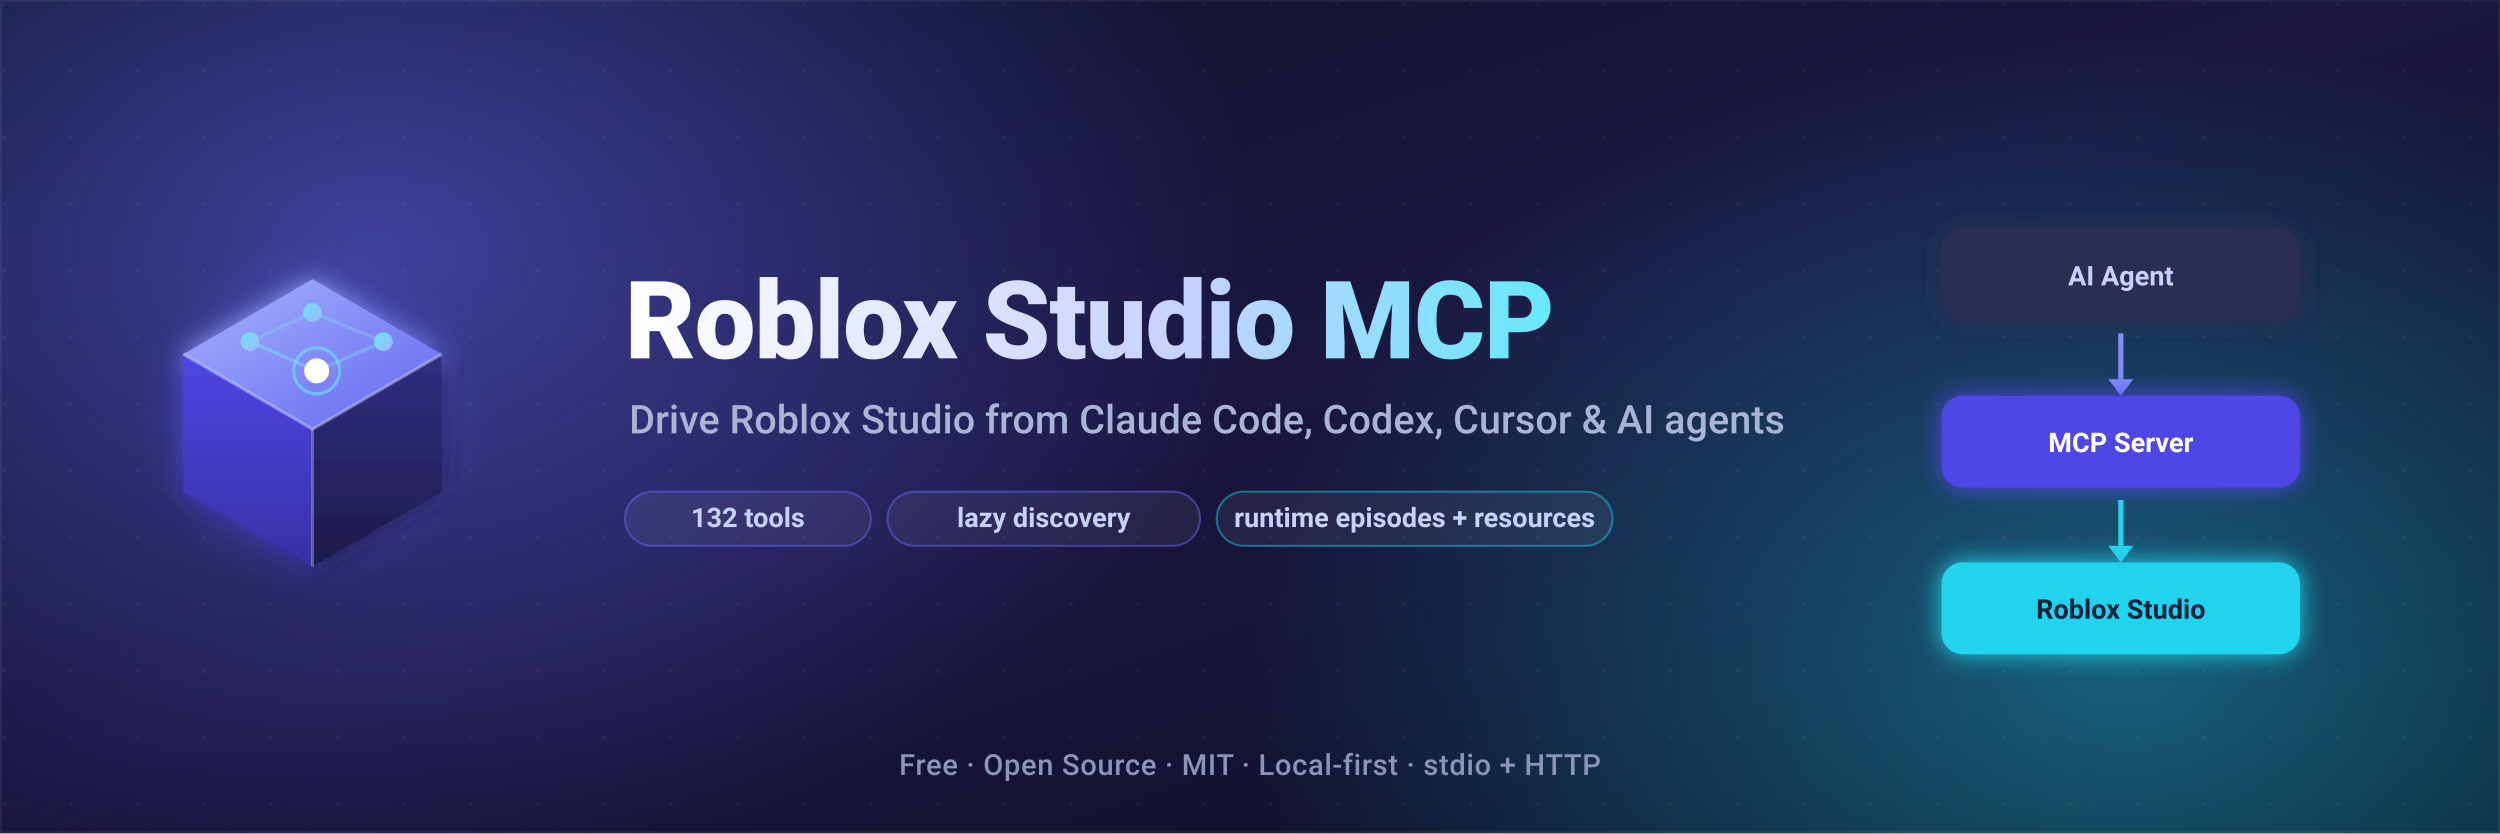
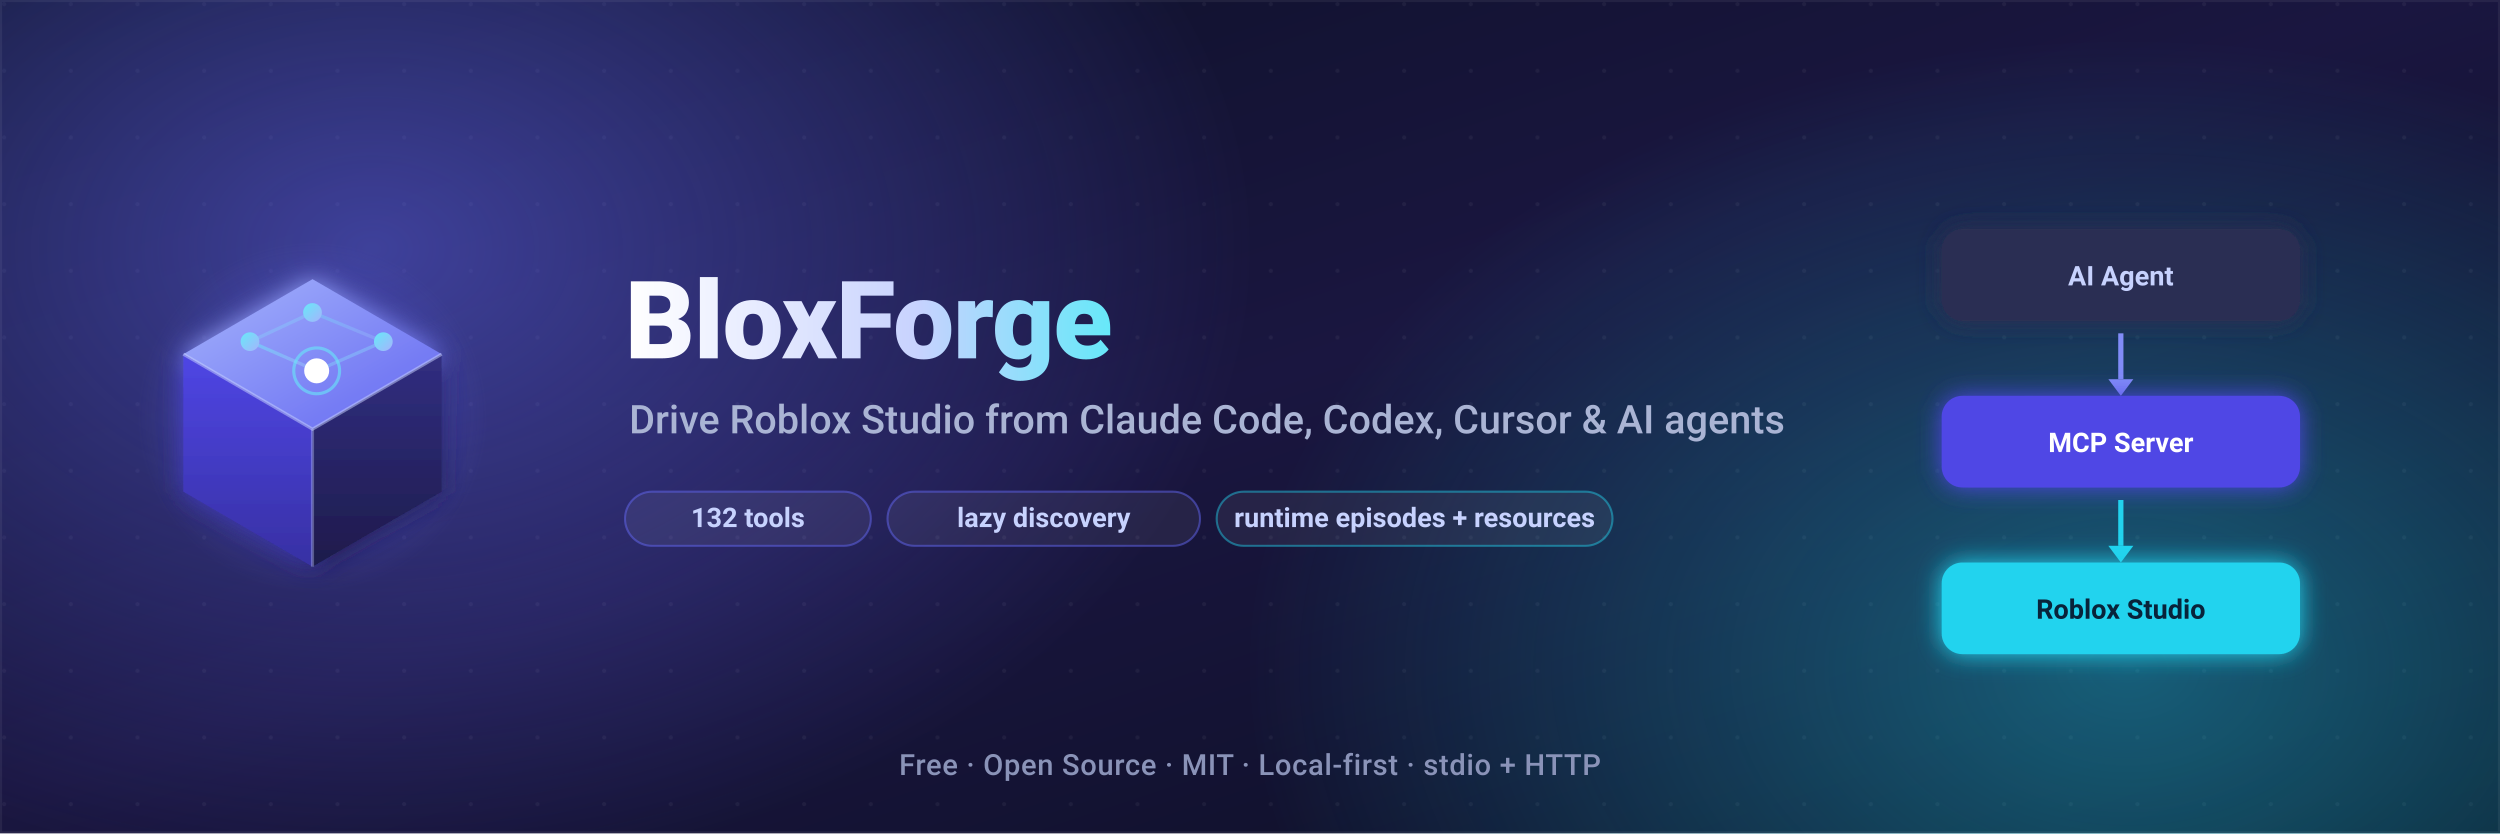
<svg xmlns="http://www.w3.org/2000/svg" viewBox="0 0 1200 400" width="1200" height="400" font-family="system-ui, -apple-system, Segoe UI, Roboto, sans-serif">
  <defs>
    <linearGradient id="bg" x1="0%" y1="0%" x2="100%" y2="100%">
      <stop offset="0%" stop-color="#0b1024" />
      <stop offset="48%" stop-color="#1a1640" />
      <stop offset="100%" stop-color="#0a0e20" />
    </linearGradient>
    <radialGradient id="glowIndigo" cx="50%" cy="50%" r="50%">
      <stop offset="0%" stop-color="#6366f1" stop-opacity="0.55" />
      <stop offset="100%" stop-color="#6366f1" stop-opacity="0" />
    </radialGradient>
    <radialGradient id="glowCyan" cx="50%" cy="50%" r="50%">
      <stop offset="0%" stop-color="#22d3ee" stop-opacity="0.40" />
      <stop offset="100%" stop-color="#22d3ee" stop-opacity="0" />
    </radialGradient>
    <linearGradient id="cubeTop" x1="0%" y1="0%" x2="100%" y2="100%">
      <stop offset="0%" stop-color="#a5b4fc" />
      <stop offset="100%" stop-color="#6366f1" />
    </linearGradient>
    <linearGradient id="cubeLeft" x1="0%" y1="0%" x2="0%" y2="100%">
      <stop offset="0%" stop-color="#4f46e5" />
      <stop offset="100%" stop-color="#3730a3" />
    </linearGradient>
    <linearGradient id="cubeRight" x1="0%" y1="0%" x2="0%" y2="100%">
      <stop offset="0%" stop-color="#312e81" />
      <stop offset="100%" stop-color="#1e1b4b" />
    </linearGradient>
    <linearGradient id="title" x1="0%" y1="0%" x2="100%" y2="0%">
      <stop offset="0%" stop-color="#ffffff" />
      <stop offset="60%" stop-color="#c7d2fe" />
      <stop offset="100%" stop-color="#67e8f9" />
    </linearGradient>
    <linearGradient id="node" x1="0%" y1="0%" x2="100%" y2="100%">
      <stop offset="0%" stop-color="#67e8f9" />
      <stop offset="100%" stop-color="#a5b4fc" />
    </linearGradient>
    <filter id="soft" x="-60%" y="-60%" width="220%" height="220%">
      <feGaussianBlur stdDeviation="6" result="b" />
      <feMerge>
        <feMergeNode in="b" />
        <feMergeNode in="SourceGraphic" />
      </feMerge>
    </filter>
    <pattern id="dots" width="32" height="32" patternUnits="userSpaceOnUse">
      <circle cx="2" cy="2" r="1" fill="#ffffff" opacity="0.05" />
    </pattern>
  </defs>
  <rect width="1200" height="400" fill="url(#bg)" />
  <rect width="1200" height="400" fill="url(#dots)" />
  <ellipse cx="180" cy="120" rx="420" ry="300" fill="url(#glowIndigo)" />
  <ellipse cx="1020" cy="320" rx="420" ry="300" fill="url(#glowCyan)" />
  <rect width="1200" height="400" fill="none" stroke="#ffffff" stroke-opacity="0.06" stroke-width="2" />
  <g transform="translate(150,200)">
    <circle cx="0" cy="0" r="84" fill="url(#glowIndigo)" opacity="0.9" />
    <g filter="url(#soft)">
      <polygon points="0,-66 62,-30 0,6 -62,-30" fill="url(#cubeTop)" />
      <polygon points="-62,-30 0,6 0,72 -62,36" fill="url(#cubeLeft)" />
      <polygon points="62,-30 0,6 0,72 62,36" fill="url(#cubeRight)" />
    </g>
    <polyline points="-62,-30 0,6 62,-30" fill="none" stroke="#c7d2fe" stroke-width="1.5" opacity="0.5" />
    <line x1="0" y1="6" x2="0" y2="72" stroke="#c7d2fe" stroke-width="1.5" opacity="0.35" />
    <g>
      <line x1="-30" y1="-36" x2="2" y2="-22" stroke="url(#node)" stroke-width="1.6" opacity="0.55" />
      <line x1="2" y1="-22" x2="34" y2="-36" stroke="url(#node)" stroke-width="1.6" opacity="0.45" />
      <line x1="-30" y1="-36" x2="0" y2="-50" stroke="url(#node)" stroke-width="1.6" opacity="0.4" />
      <line x1="34" y1="-36" x2="0" y2="-50" stroke="url(#node)" stroke-width="1.6" opacity="0.35" />
      <circle cx="0" cy="-50" r="4.5" fill="url(#node)" />
      <circle cx="-30" cy="-36" r="4.5" fill="url(#node)" />
      <circle cx="34" cy="-36" r="4.5" fill="url(#node)" />
      <circle cx="2" cy="-22" r="6" fill="#ffffff" />
      <circle cx="2" cy="-22" r="11" fill="none" stroke="#67e8f9" stroke-width="1.5" opacity="0.6" />
    </g>
  </g>
-   <text x="300" y="172" font-size="52" font-weight="800" fill="url(#title)" letter-spacing="-0.5">Roblox Studio MCP</text>
+   <text x="300" y="172" font-size="52" font-weight="800" fill="url(#title)" letter-spacing="-0.5">BloxForge</text>
  <text x="302" y="208" font-size="19" font-weight="500" fill="#aab4d4">Drive Roblox Studio from Claude Code, Codex, Cursor &amp; AI agents</text>
  <g font-size="13" font-weight="600" fill="#c7d2fe">
    <g transform="translate(300,236)">
      <rect x="0" y="0" width="118" height="26" rx="13" fill="#ffffff" opacity="0.06" />
      <rect x="0" y="0" width="118" height="26" rx="13" fill="none" stroke="#6366f1" stroke-opacity="0.5" />
      <text x="59" y="17" text-anchor="middle">132 tools</text>
    </g>
    <g transform="translate(426,236)">
      <rect x="0" y="0" width="150" height="26" rx="13" fill="#ffffff" opacity="0.06" />
      <rect x="0" y="0" width="150" height="26" rx="13" fill="none" stroke="#6366f1" stroke-opacity="0.5" />
      <text x="75" y="17" text-anchor="middle">lazy discovery</text>
    </g>
    <g transform="translate(584,236)">
      <rect x="0" y="0" width="190" height="26" rx="13" fill="#ffffff" opacity="0.06" />
      <rect x="0" y="0" width="190" height="26" rx="13" fill="none" stroke="#22d3ee" stroke-opacity="0.45" />
      <text x="95" y="17" text-anchor="middle">runtime episodes + resources</text>
    </g>
  </g>
  <g transform="translate(1018,116)" font-size="13" text-anchor="middle">
    <g filter="url(#soft)">
      <rect x="-86" y="-6" width="172" height="44" rx="10" fill="#2a2f52" />
    </g>
    <text x="0" y="21" fill="#c7d2fe" font-weight="600">AI Agent</text>
    <line x1="0" y1="44" x2="0" y2="66" stroke="#818cf8" stroke-width="2.5" />
    <polygon points="-6,66 6,66 0,74" fill="#818cf8" />
    <g filter="url(#soft)">
      <rect x="-86" y="74" width="172" height="44" rx="10" fill="#4f46e5" />
    </g>
    <text x="0" y="101" fill="#ffffff" font-weight="700">MCP Server</text>
    <line x1="0" y1="124" x2="0" y2="146" stroke="#22d3ee" stroke-width="2.5" />
    <polygon points="-6,146 6,146 0,154" fill="#22d3ee" />
    <g filter="url(#soft)">
      <rect x="-86" y="154" width="172" height="44" rx="10" fill="#22d3ee" />
    </g>
    <text x="0" y="181" fill="#08233a" font-weight="700">Roblox Studio</text>
  </g>
  <text x="600" y="372" font-size="14" font-weight="500" fill="#8a93b8" text-anchor="middle" letter-spacing="0.3">Free · Open Source · MIT · Local-first · stdio + HTTP</text>
</svg>
